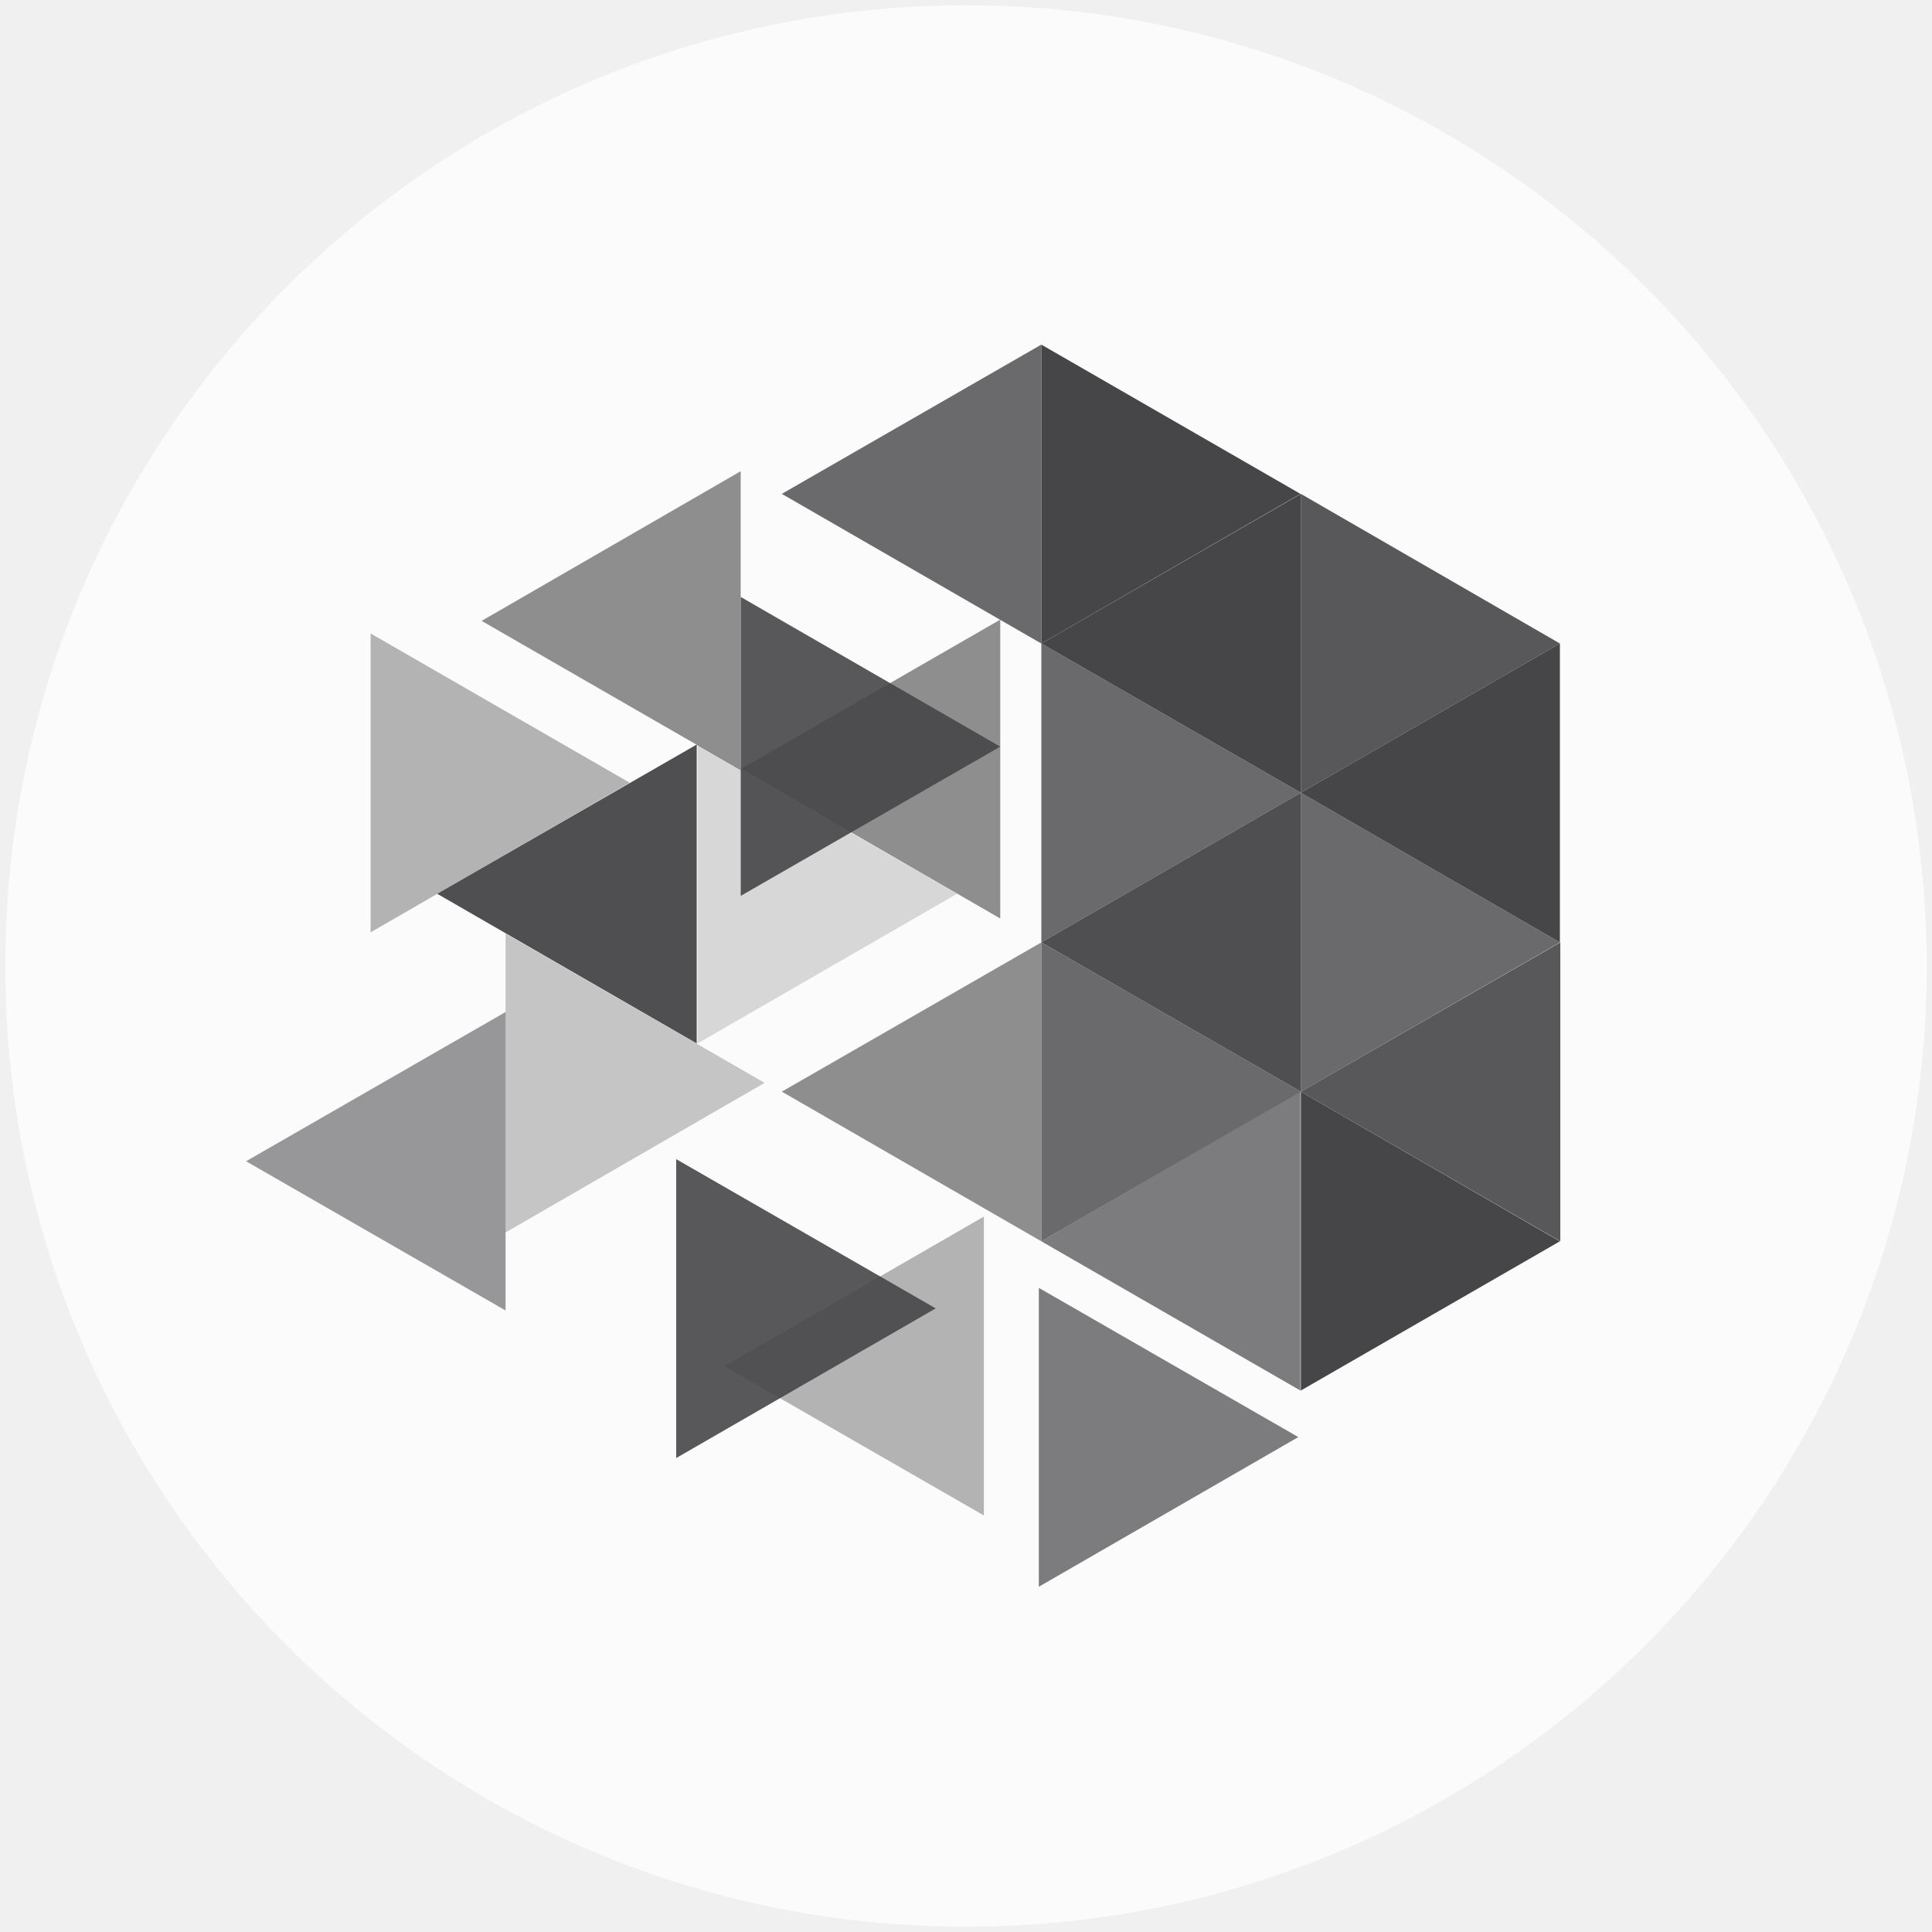
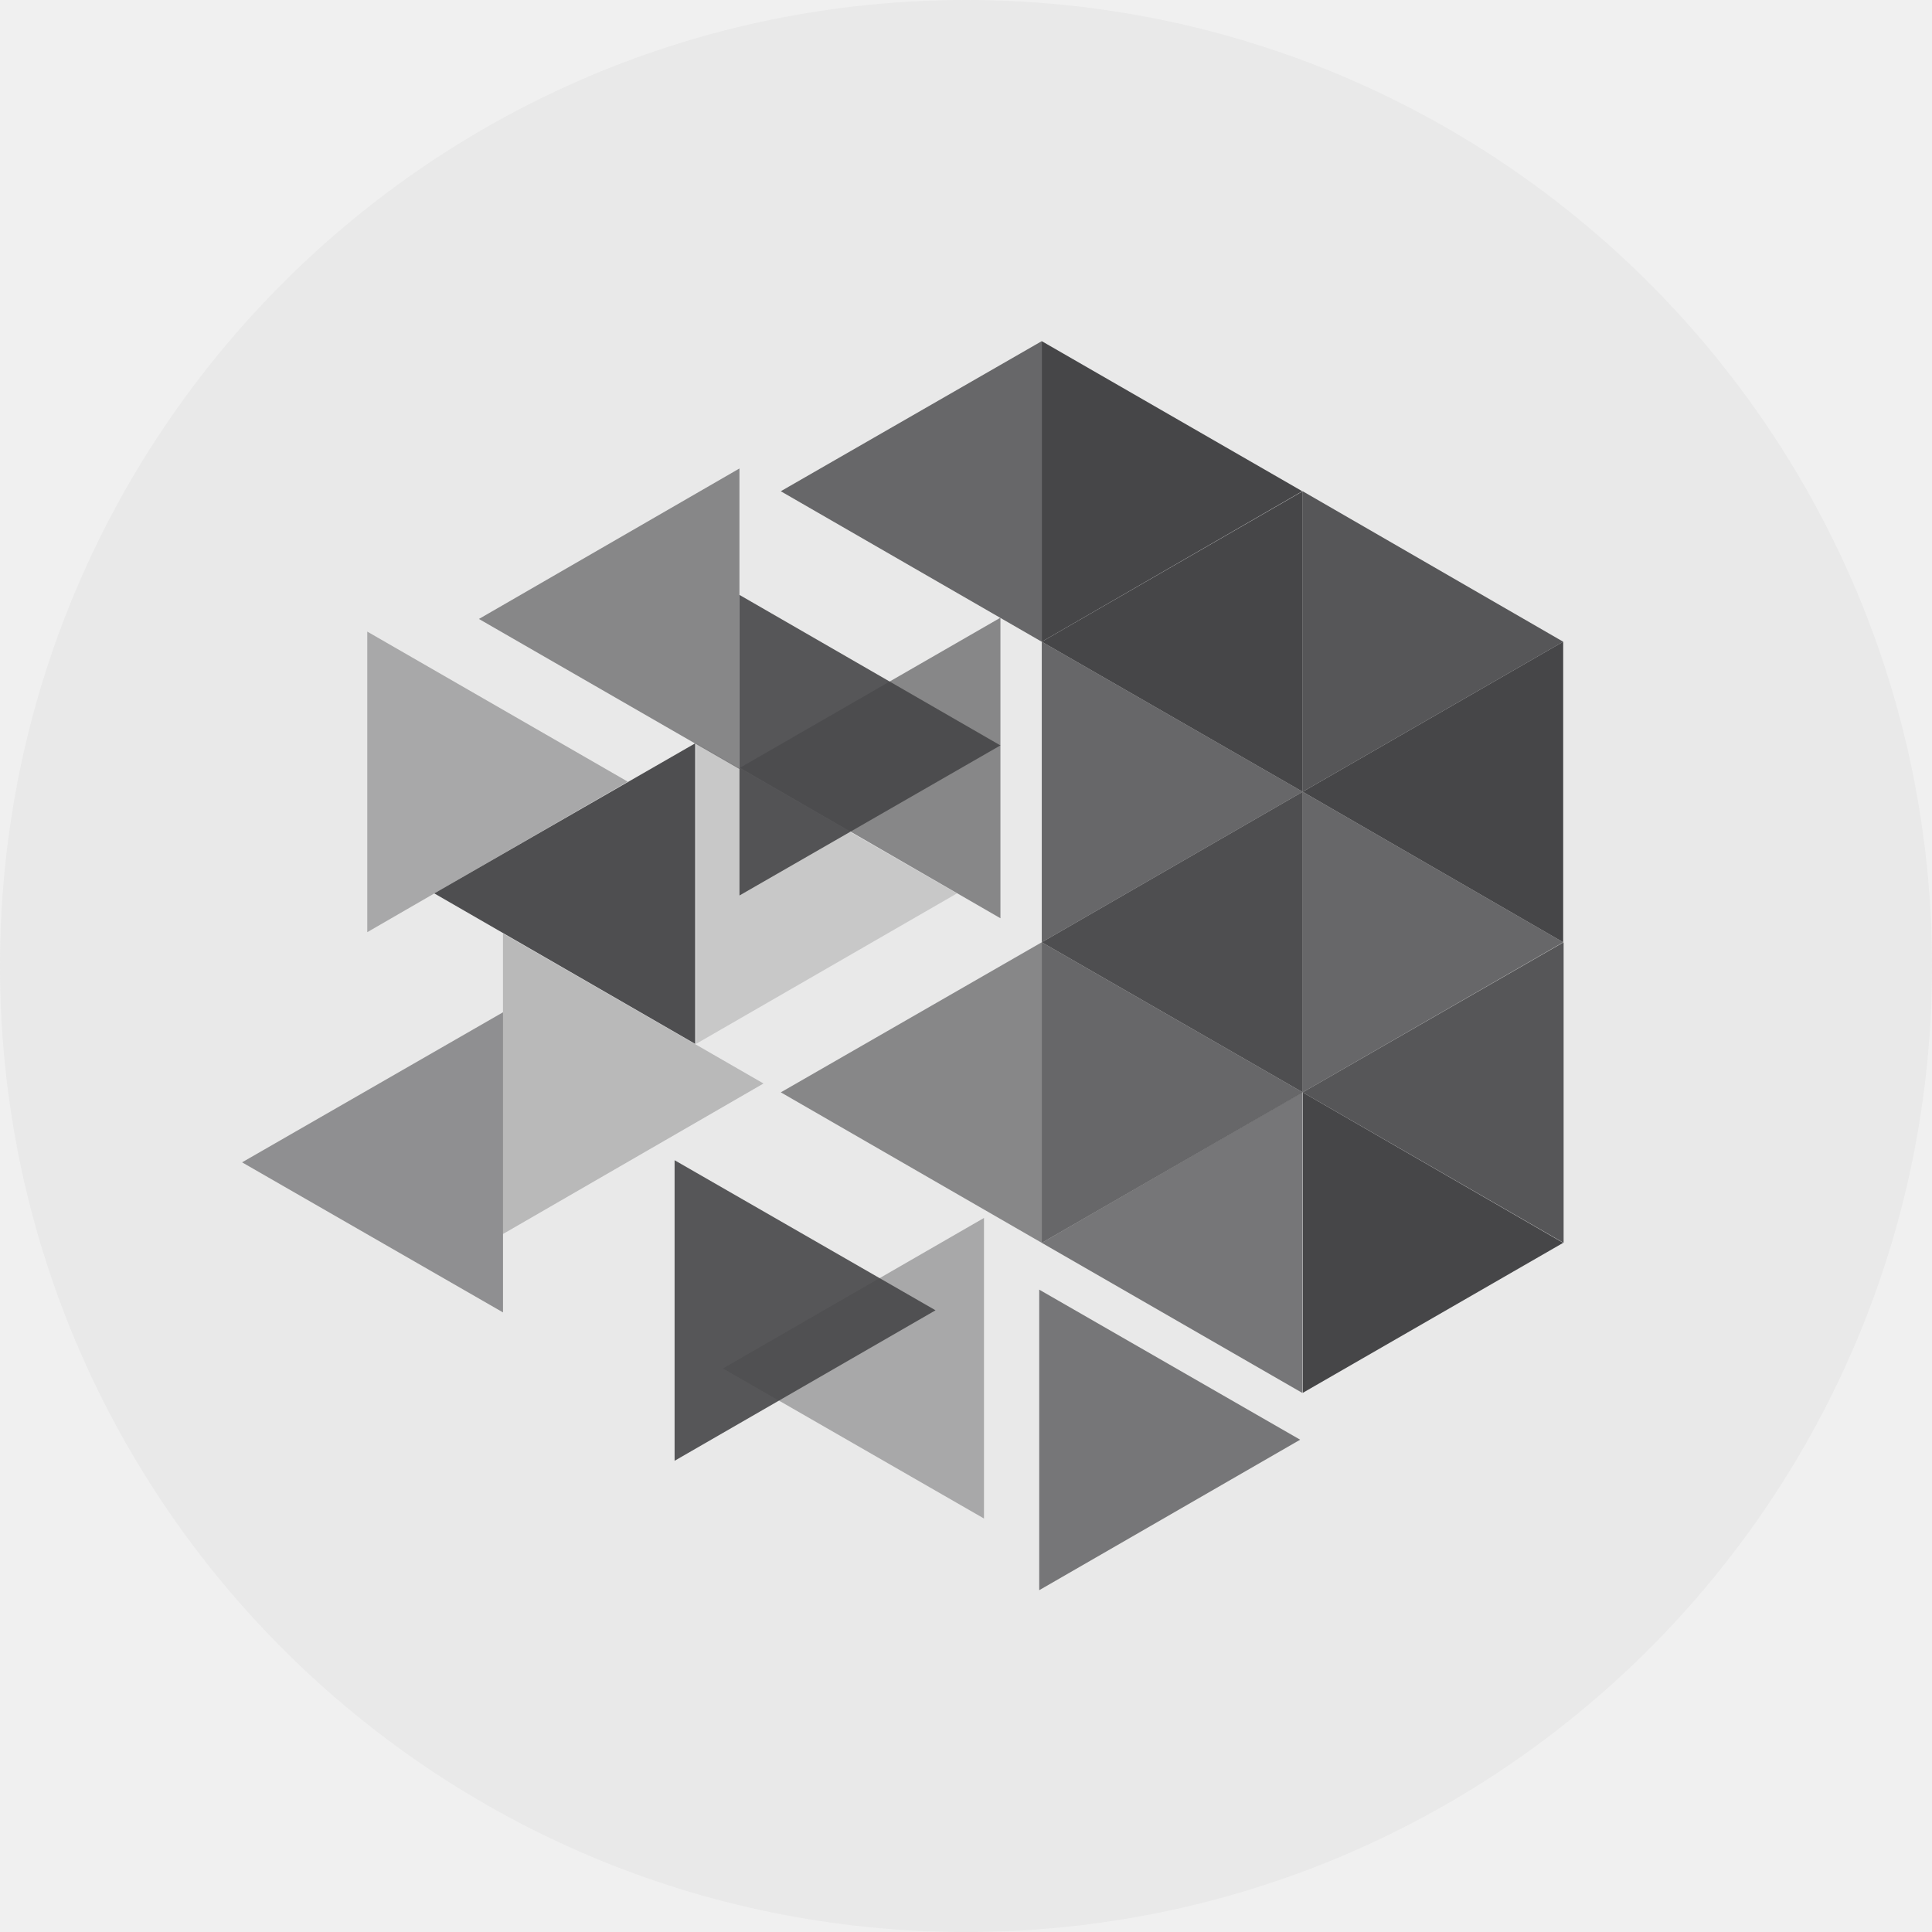
- <svg xmlns="http://www.w3.org/2000/svg" xmlns:xlink="http://www.w3.org/1999/xlink" width="181" height="181" viewBox="0 0 181 181" fill="none">
-   <rect x="0.5" y="0.5" width="180" height="180" rx="90" fill="url(#pattern0_469_13036)" />
-   <rect x="0.5" y="0.5" width="180" height="180" rx="90" fill="white" fill-opacity="0.75" />
-   <path d="M97.559 32.286V60.288L121.83 46.268L97.559 32.286Z" fill="#464648" />
-   <path opacity="0.9" d="M121.867 46.267V74.269L146.139 60.288L121.867 46.267Z" fill="#464648" />
-   <path opacity="0.8" d="M97.559 60.287V88.289L121.87 74.268L97.559 60.287Z" fill="#464648" />
-   <path opacity="0.8" d="M121.867 74.268V102.271L146.139 88.289L121.867 74.268Z" fill="#464648" />
-   <path opacity="0.8" d="M97.559 88.29V116.292L121.87 102.271L97.559 88.29Z" fill="#464648" />
-   <path d="M121.867 102.271V130.274L146.139 116.292L121.867 102.271Z" fill="#464648" />
-   <path opacity="0.4" d="M34.719 59.345V87.347L58.99 73.326L34.719 59.345Z" fill="#464648" />
-   <path opacity="0.2" d="M65.35 69.753V97.756L89.661 83.735L65.35 69.753Z" fill="#464648" />
-   <path opacity="0.3" d="M47.361 87.465V115.468L71.633 101.447L47.361 87.465Z" fill="#464648" />
-   <path opacity="0.9" d="M63.35 108.595V136.598L87.661 122.577L63.35 108.595Z" fill="#464648" />
-   <path opacity="0.7" d="M97.322 120.653V148.655L121.633 134.634L97.322 120.653Z" fill="#464648" />
-   <path opacity="0.9" d="M69.397 55.928V83.93L93.707 69.949L69.397 55.928Z" fill="#464648" />
-   <path opacity="0.8" d="M97.555 32.286V60.288L73.244 46.268L97.555 32.286Z" fill="#464648" />
-   <path opacity="0.6" d="M69.393 44.146V72.149L45.121 58.167L69.393 44.146Z" fill="#464648" />
-   <path opacity="0.6" d="M93.709 58.049V86.052L69.438 72.031L93.709 58.049Z" fill="#464648" />
-   <path opacity="0.95" d="M65.272 69.753V97.756L40.961 83.735L65.272 69.753Z" fill="#464648" />
-   <path opacity="0.6" d="M97.557 88.29V116.292L73.246 102.271L97.557 88.29Z" fill="#464648" />
-   <path opacity="0.55" d="M47.364 94.811V122.774L23.053 108.792L47.364 94.811Z" fill="#464648" />
-   <path d="M146.139 60.287V88.289L121.867 74.268L146.139 60.287Z" fill="#464648" />
-   <path opacity="0.95" d="M121.87 74.268V102.271L97.559 88.289L121.87 74.268Z" fill="#464648" />
-   <path opacity="0.9" d="M146.178 88.29V116.292L121.867 102.271L146.178 88.29Z" fill="#464648" />
-   <path opacity="0.7" d="M121.83 102.272V130.274L97.559 116.293L121.83 102.272Z" fill="#464648" />
-   <path opacity="0.4" d="M92.176 113.974V141.977L67.865 127.995L92.176 113.974Z" fill="#464648" />
-   <path d="M121.87 46.267V74.269L97.559 60.288L121.87 46.267Z" fill="#464648" />
-   <defs>
-     <pattern id="pattern0_469_13036" patternContentUnits="objectBoundingBox" width="3.656" height="3.656">
-       <use xlink:href="#image0_469_13036" transform="scale(0.00555556)" />
-     </pattern>
-   </defs>
+ <svg xmlns="http://www.w3.org/2000/svg" width="180" height="180" viewBox="0 0 180 180" fill="none">
+   <rect width="180" height="180" rx="90" fill="#E9E9E9" />
+   <path d="M97.059 31.786V59.788L121.33 45.768L97.059 31.786Z" fill="#464648" />
+   <path opacity="0.9" d="M121.367 45.767V73.769L145.639 59.788L121.367 45.767Z" fill="#464648" />
+   <path opacity="0.8" d="M97.059 59.787V87.789L121.37 73.768L97.059 59.787Z" fill="#464648" />
+   <path opacity="0.8" d="M121.367 73.768V101.771L145.639 87.789L121.367 73.768Z" fill="#464648" />
+   <path opacity="0.8" d="M97.059 87.79V115.792L121.37 101.771L97.059 87.79Z" fill="#464648" />
+   <path d="M121.367 101.771V129.774L145.639 115.792L121.367 101.771Z" fill="#464648" />
+   <path opacity="0.4" d="M34.219 58.845V86.847L58.49 72.826L34.219 58.845Z" fill="#464648" />
+   <path opacity="0.2" d="M64.85 69.253V97.256L89.161 83.235L64.85 69.253Z" fill="#464648" />
+   <path opacity="0.3" d="M46.861 86.965V114.968L71.133 100.947L46.861 86.965Z" fill="#464648" />
+   <path opacity="0.9" d="M62.85 108.095V136.098L87.161 122.077L62.85 108.095Z" fill="#464648" />
+   <path opacity="0.7" d="M96.822 120.153V148.155L121.133 134.134L96.822 120.153Z" fill="#464648" />
+   <path opacity="0.9" d="M68.897 55.428V83.43L93.207 69.449L68.897 55.428Z" fill="#464648" />
+   <path opacity="0.8" d="M97.055 31.786V59.788L72.744 45.768L97.055 31.786Z" fill="#464648" />
+   <path opacity="0.6" d="M68.893 43.646V71.649L44.621 57.667L68.893 43.646Z" fill="#464648" />
+   <path opacity="0.6" d="M93.209 57.549V85.552L68.938 71.531L93.209 57.549Z" fill="#464648" />
+   <path opacity="0.95" d="M64.772 69.253V97.256L40.461 83.235L64.772 69.253Z" fill="#464648" />
+   <path opacity="0.6" d="M97.057 87.79V115.792L72.746 101.771L97.057 87.79Z" fill="#464648" />
+   <path opacity="0.55" d="M46.864 94.311V122.274L22.553 108.292L46.864 94.311Z" fill="#464648" />
+   <path d="M145.639 59.787V87.789L121.367 73.768L145.639 59.787Z" fill="#464648" />
+   <path opacity="0.95" d="M121.37 73.768V101.771L97.059 87.789L121.37 73.768Z" fill="#464648" />
+   <path opacity="0.9" d="M145.678 87.79V115.792L121.367 101.771L145.678 87.79Z" fill="#464648" />
+   <path opacity="0.7" d="M121.33 101.772V129.774L97.059 115.793L121.33 101.772Z" fill="#464648" />
+   <path opacity="0.4" d="M91.676 113.474V141.477L67.365 127.495L91.676 113.474Z" fill="#464648" />
+   <path d="M121.37 45.767V73.769L97.059 59.788L121.37 45.767Z" fill="#464648" />
</svg>
